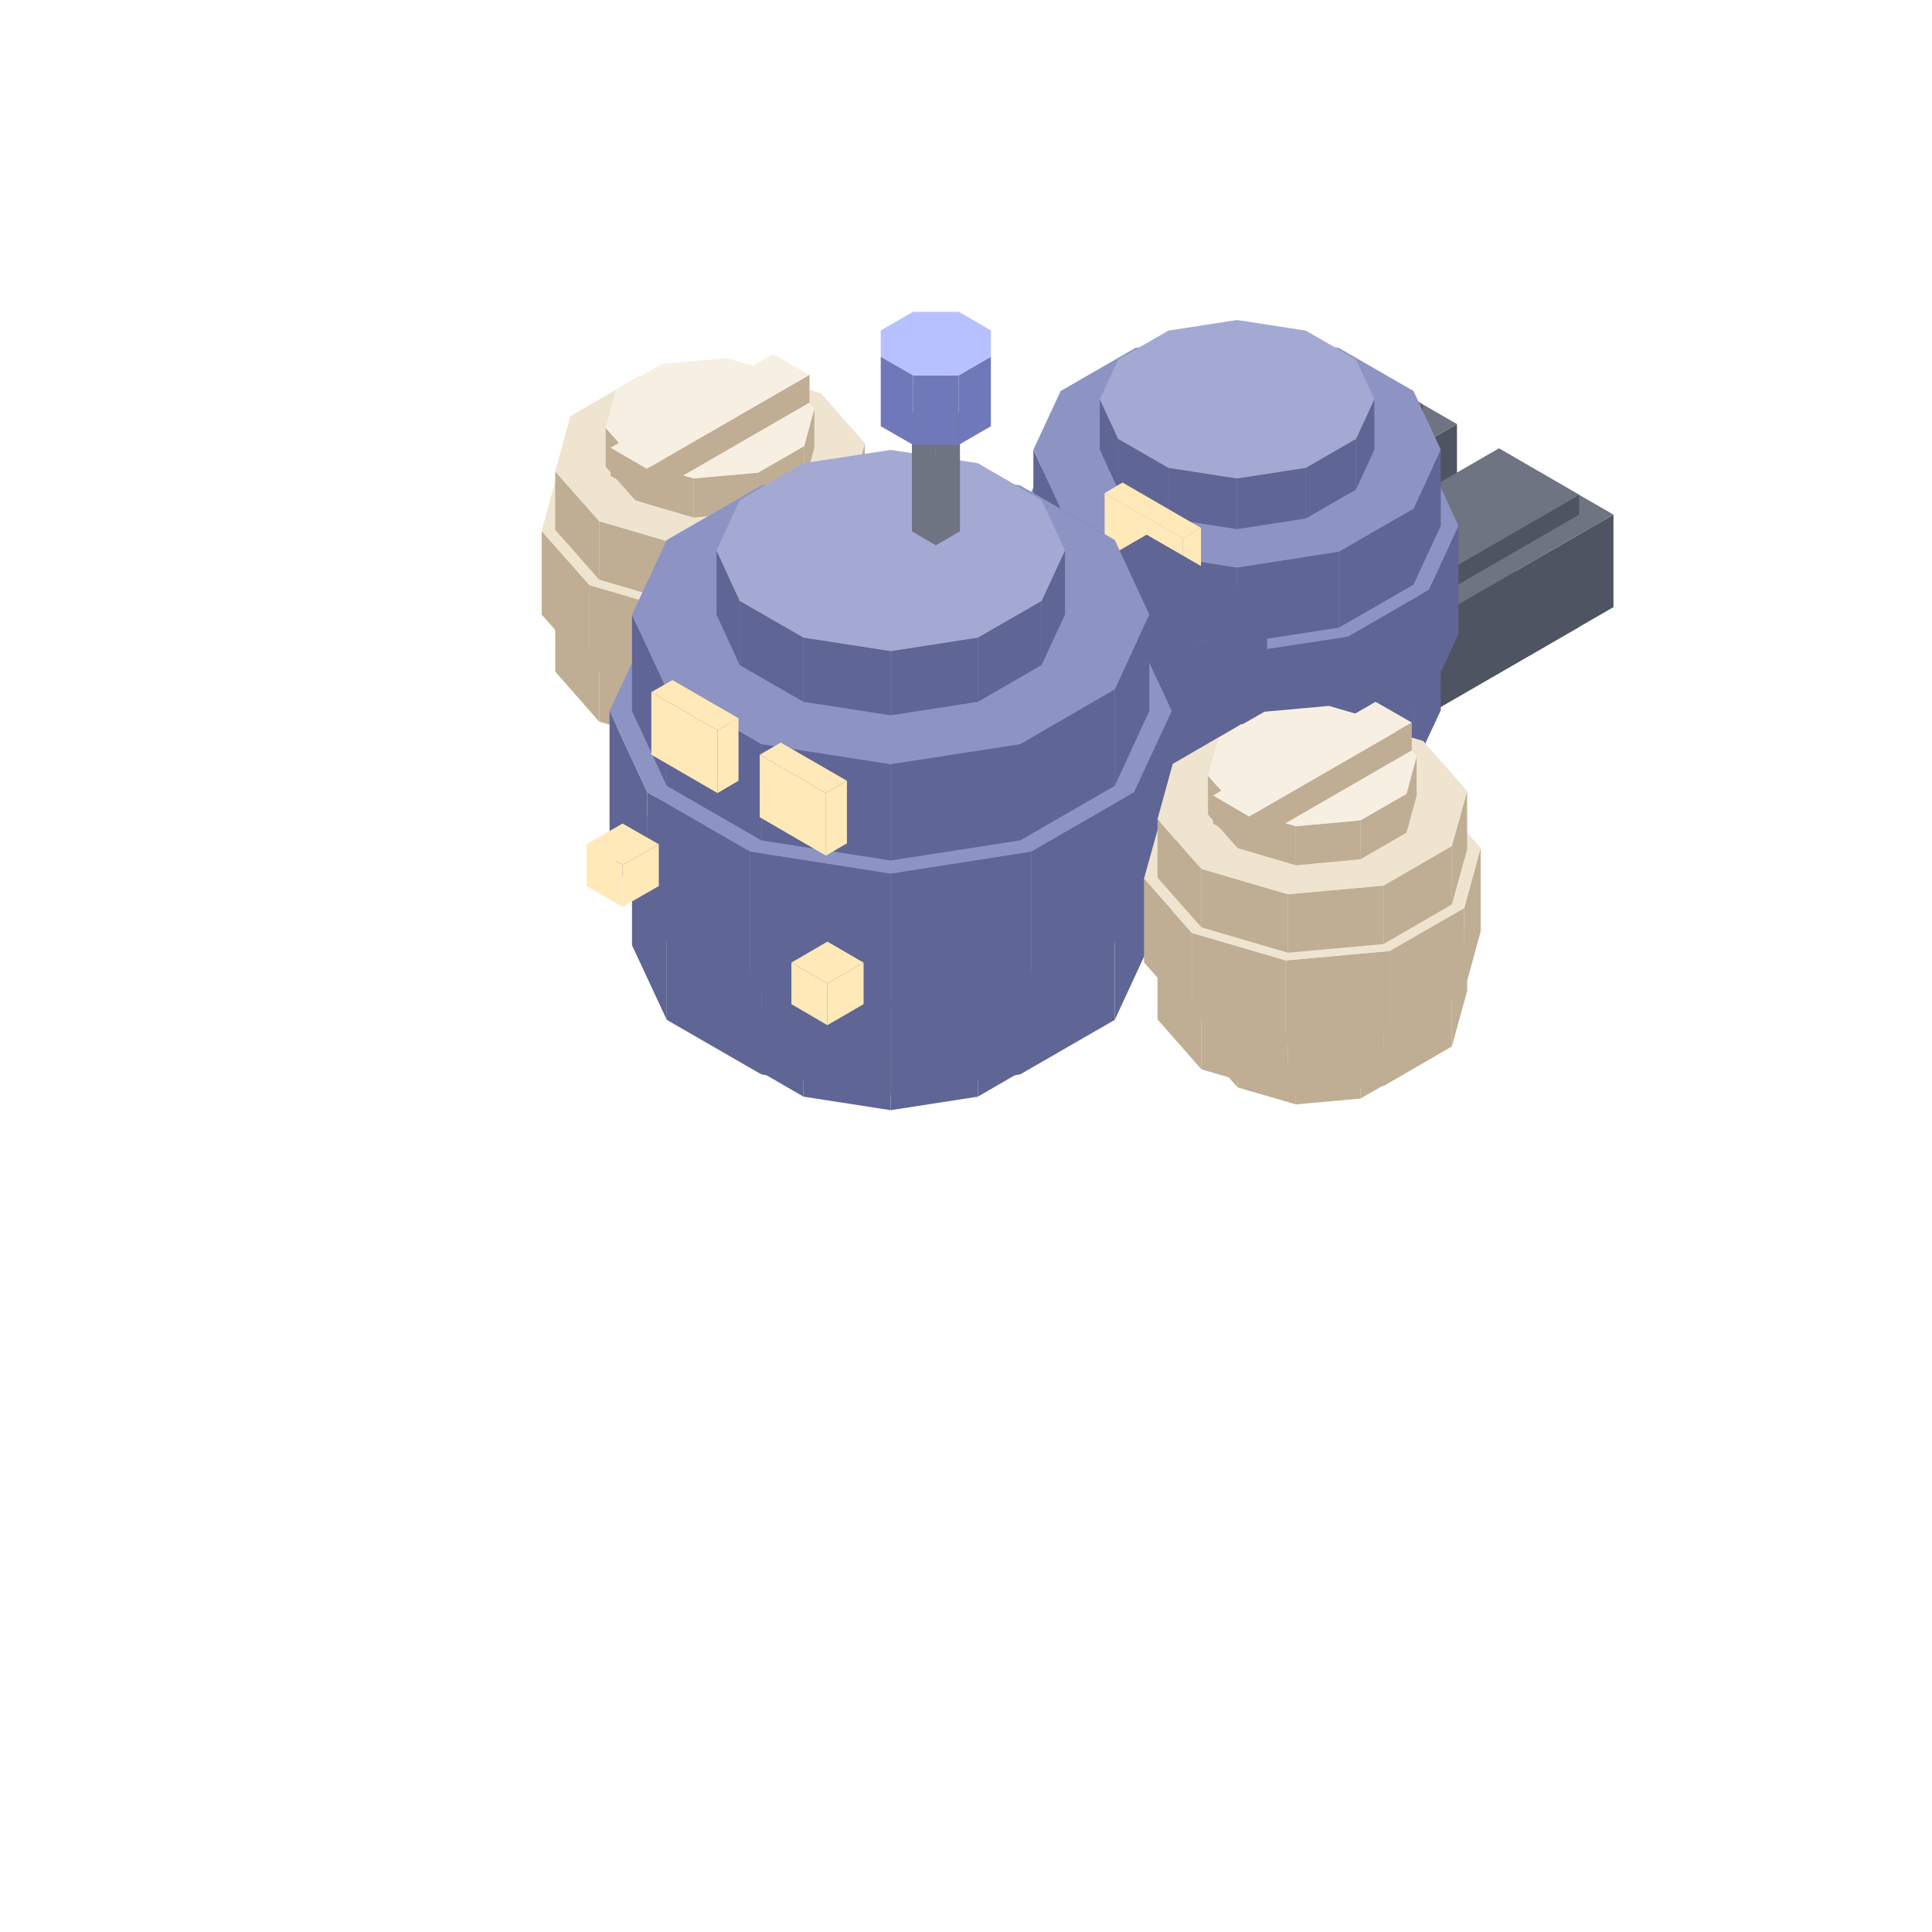
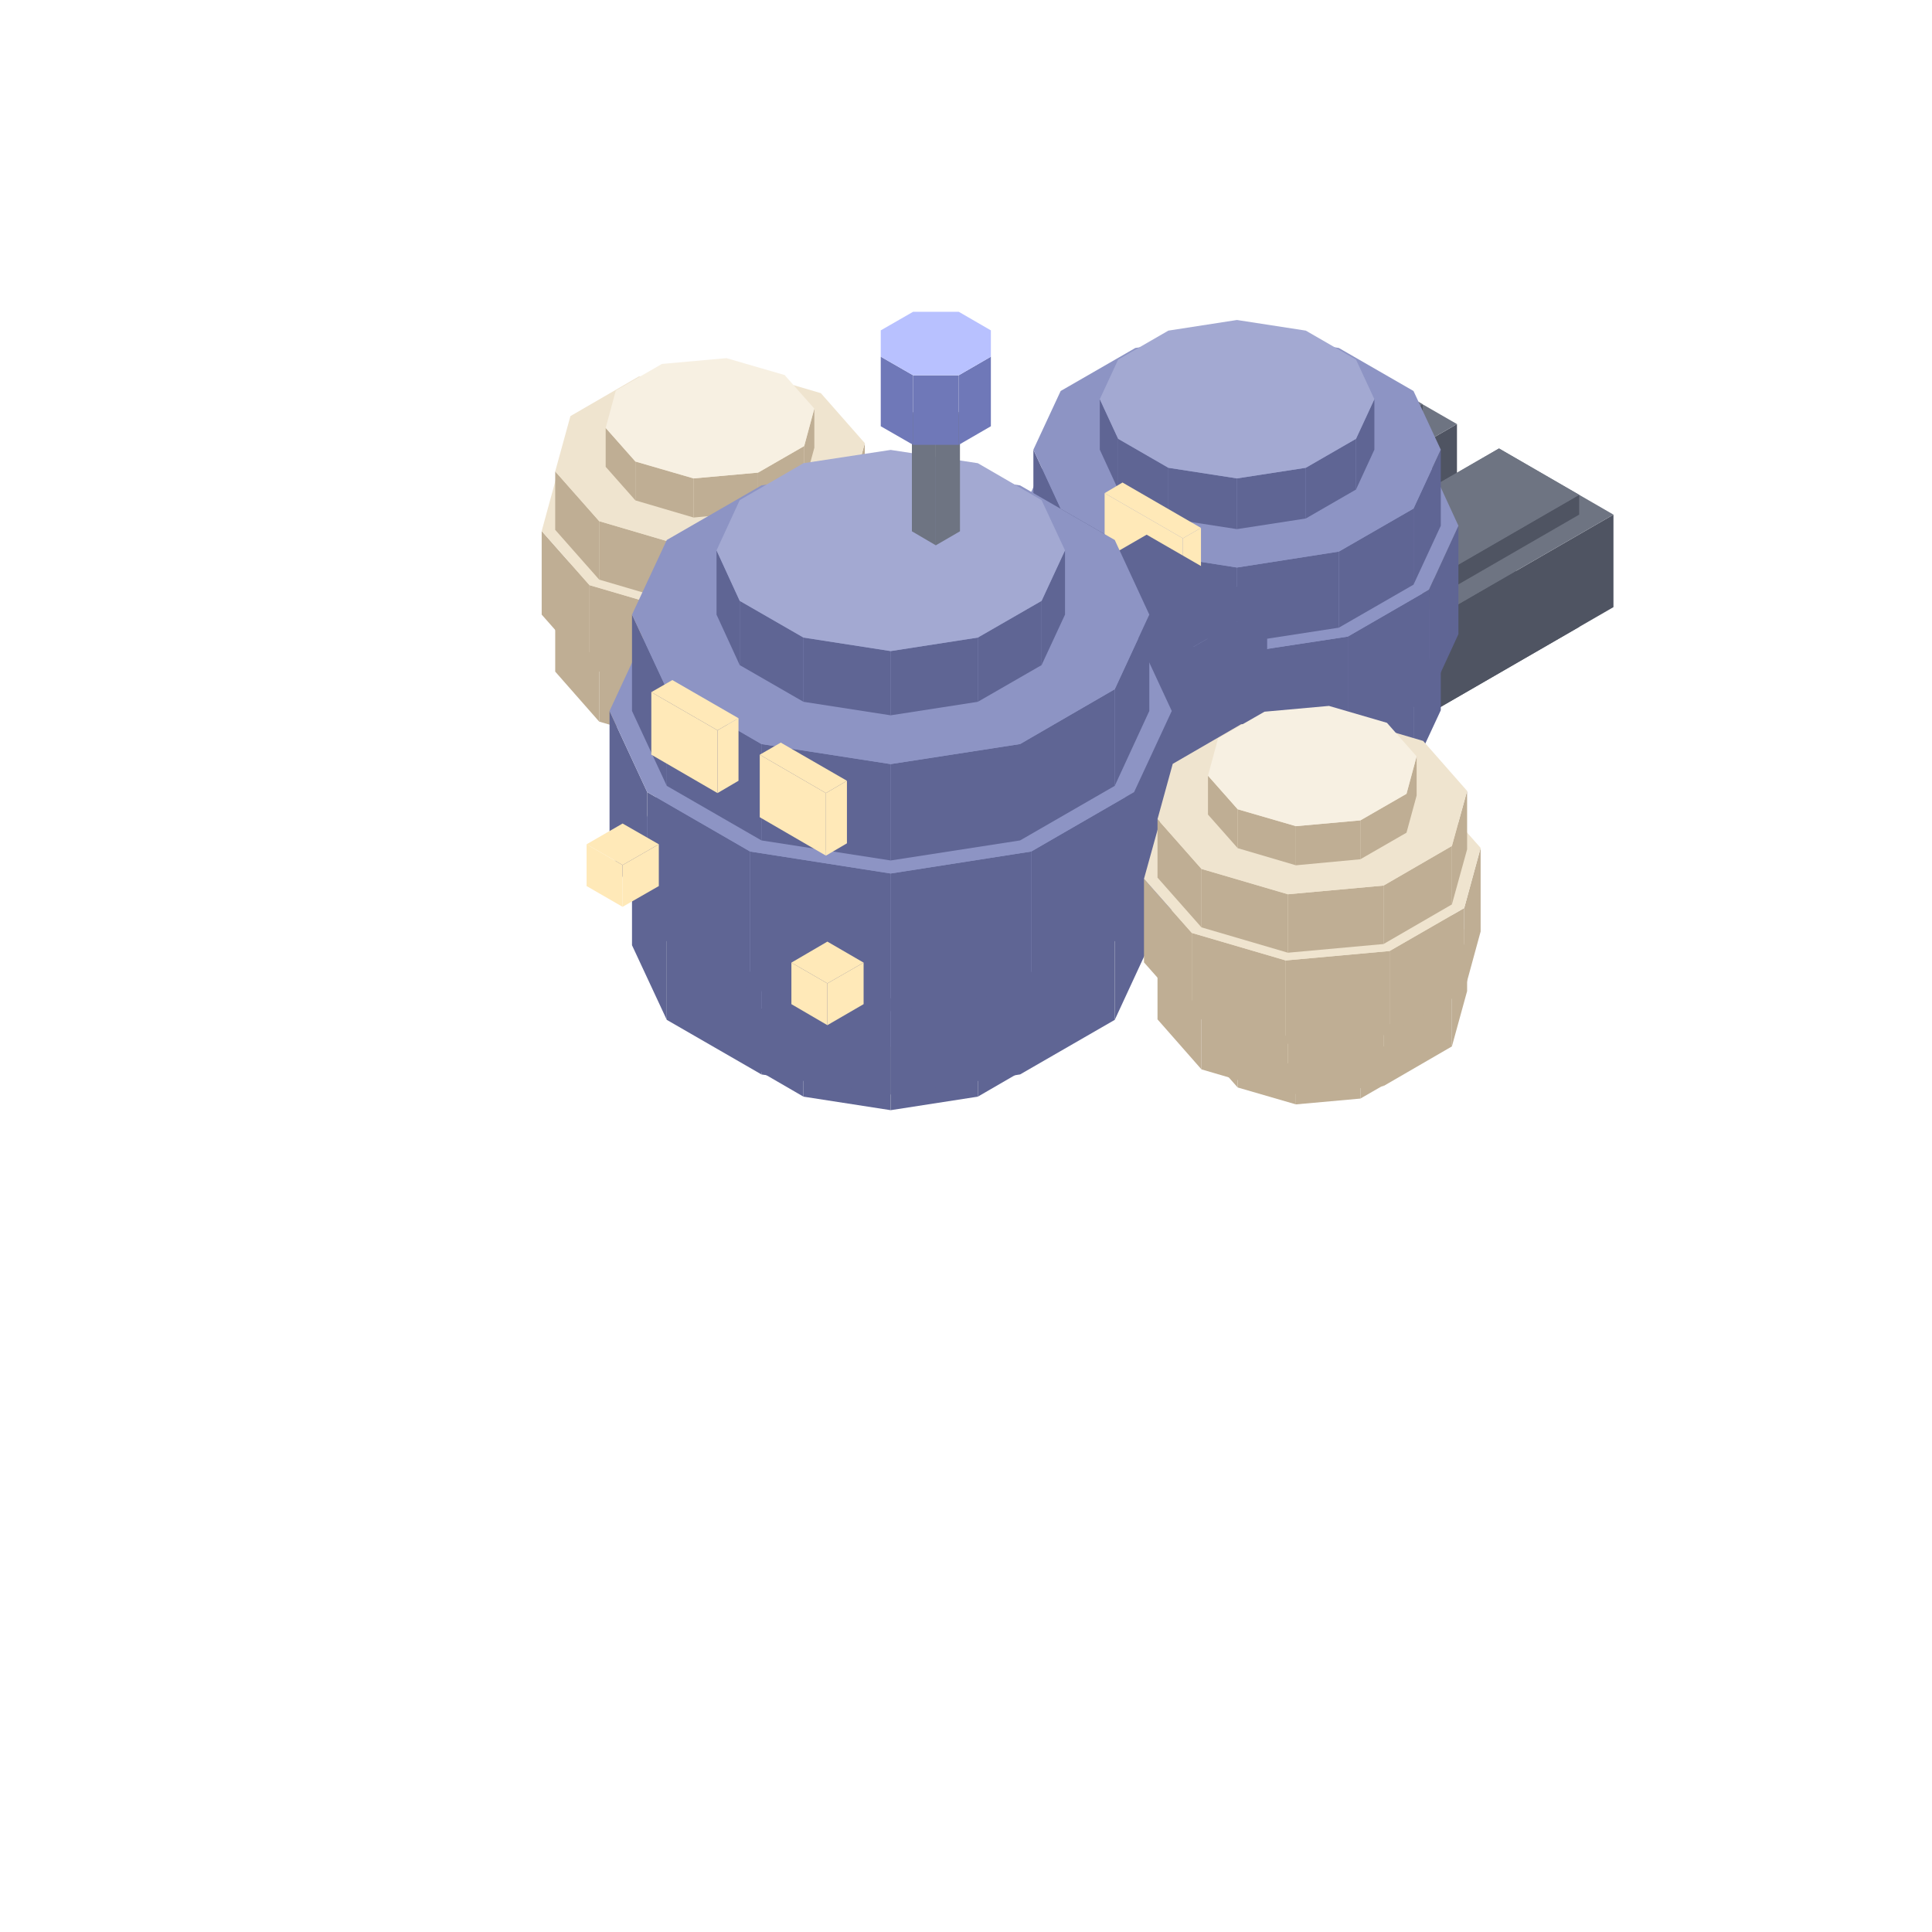
<svg xmlns="http://www.w3.org/2000/svg" width="35" height="35" viewBox="0 0 80 80">
  <polygon fill="#4f5462" points="49.53,22.98 52.84,24.89 52.84,25.72 49.53,23.8" />
  <polygon fill="#4f5462" points="52.84,24.89 58.91,21.4 58.91,22.22 52.84,25.72" />
  <polygon fill="#6e7482" points="52.84,24.89 49.53,22.98 55.59,19.48 58.91,21.4" />
  <polygon fill="#4f5462" points="48.11,19.15 52.84,21.88 52.84,25.72 48.11,22.98" />
  <polygon fill="#4f5462" points="52.84,21.88 60.33,17.56 60.33,21.4 52.84,25.72" />
  <polygon fill="#6e7482" points="52.84,21.88 48.11,19.15 55.59,14.83 60.33,17.56" />
  <polygon fill="#4f5462" points="49.53,18.33 52.84,20.24 52.84,21.06 49.53,19.15" />
  <polygon fill="#4f5462" points="52.84,20.24 58.91,16.74 58.91,17.56 52.84,21.06" />
  <polygon fill="#6e7482" points="52.84,20.24 49.53,18.33 55.59,14.83 58.91,16.74" />
  <polygon fill="#bfae94" points="33.3,28.37 33.72,26.83 33.72,28.44 33.3,29.99" />
  <polygon fill="#bfae94" points="31.39,29.48 33.3,28.37 33.3,29.99 31.39,31.09" />
  <polygon fill="#bfae94" points="28.72,29.72 31.39,29.48 31.39,31.09 28.72,31.33" />
  <polygon fill="#bfae94" points="26.31,29.01 28.72,29.72 28.72,31.33 26.31,30.63" />
  <polygon fill="#bfae94" points="25.08,27.62 26.31,29.01 26.31,30.63 25.08,29.24" />
  <polygon fill="#efe4cf" points="27.41,24.98 30.08,24.73 32.49,25.44 33.72,26.83 33.3,28.37 31.39,29.48 28.72,29.72 26.31,29.01 25.08,27.62 25.5,26.08" />
  <polygon fill="#bfae94" points="35.18,26.51 35.81,24.22 35.81,26.64 35.18,28.93" />
  <polygon fill="#bfae94" points="32.35,28.15 35.18,26.51 35.18,28.93 32.35,30.57" />
  <polygon fill="#bfae94" points="28.38,28.51 32.35,28.15 32.35,30.57 28.38,30.93" />
  <polygon fill="#bfae94" points="24.81,27.46 28.38,28.51 28.38,30.93 24.81,29.88" />
  <polygon fill="#bfae94" points="22.99,25.39 24.81,27.46 24.81,29.88 22.99,27.81" />
  <polygon fill="#efe4cf" points="26.45,21.47 30.42,21.11 33.99,22.16 35.81,24.22 35.18,26.51 32.35,28.15 28.38,28.51 24.81,27.46 22.99,25.39 23.62,23.11" />
  <polygon fill="#bfae94" points="35.69,23.2 36.37,20.71 36.37,24.17 35.69,26.66" />
  <polygon fill="#bfae94" points="32.6,24.98 35.69,23.2 35.69,26.66 32.6,28.44" />
  <polygon fill="#bfae94" points="28.3,25.37 32.6,24.98 32.6,28.44 28.3,28.83" />
  <polygon fill="#bfae94" points="24.41,24.23 28.3,25.37 28.3,28.83 24.41,27.69" />
  <polygon fill="#bfae94" points="22.43,21.99 24.41,24.23 24.41,27.69 22.43,25.45" />
  <polygon fill="#efe4cf" points="26.2,17.72 30.5,17.33 34.39,18.47 36.37,20.71 35.69,23.2 32.6,24.98 28.3,25.37 24.41,24.23 22.43,21.99 23.11,19.5" />
  <polygon fill="#bfae94" points="35.18,20.63 35.81,18.35 35.81,20.77 35.18,23.05" />
  <polygon fill="#bfae94" points="32.35,22.27 35.18,20.63 35.18,23.05 32.35,24.69" />
  <polygon fill="#bfae94" points="28.38,22.63 32.35,22.27 32.35,24.69 28.38,25.05" />
  <polygon fill="#bfae94" points="24.81,21.58 28.38,22.63 28.38,25.05 24.81,24" />
  <polygon fill="#bfae94" points="22.99,19.52 24.81,21.58 24.81,24 22.99,21.94" />
  <polygon fill="#efe4cf" points="26.45,15.59 30.42,15.23 33.99,16.28 35.81,18.35 35.18,20.63 32.35,22.27 28.38,22.63 24.81,21.58 22.99,19.52 23.62,17.23" />
  <polygon fill="#bfae94" points="33.3,18.47 33.72,16.92 33.72,18.54 33.3,20.08" />
  <polygon fill="#bfae94" points="31.39,19.57 33.3,18.47 33.3,20.08 31.39,21.18" />
  <polygon fill="#bfae94" points="28.72,19.81 31.39,19.57 31.39,21.18 28.72,21.43" />
  <polygon fill="#bfae94" points="26.31,19.11 28.72,19.81 28.72,21.43 26.31,20.72" />
  <polygon fill="#bfae94" points="25.08,17.72 26.31,19.11 26.31,20.72 25.08,19.33" />
  <polygon fill="#f7f0e2" points="27.41,15.07 30.08,14.83 32.49,15.53 33.72,16.92 33.3,18.47 31.39,19.57 28.72,19.81 26.31,19.11 25.08,17.72 25.5,16.17" />
-   <polygon fill="#bfae94" points="26.78,19.41 33.52,15.52 33.52,16.67 26.78,20.56" />
-   <polygon fill="#bfae94" points="25.28,18.54 26.78,19.41 26.78,20.56 25.28,19.7" />
-   <polygon fill="#f7f0e2" points="33.52,15.52 26.78,19.41 25.28,18.54 32.02,14.66" />
  <polygon fill="#4f5462" points="56.01,26.72 59.33,28.64 59.33,29.46 56.01,27.54" />
  <polygon fill="#4f5462" points="59.33,28.64 65.39,25.14 65.39,25.96 59.33,29.46" />
  <polygon fill="#6e7482" points="59.33,28.64 56.01,26.72 62.07,23.22 65.39,25.14" />
  <polygon fill="#4f5462" points="54.59,22.89 59.33,25.63 59.33,29.46 54.59,26.72" />
  <polygon fill="#4f5462" points="59.33,25.63 66.81,21.31 66.81,25.14 59.33,29.46" />
  <polygon fill="#6e7482" points="59.33,25.63 54.59,22.89 62.07,18.57 66.81,21.31" />
  <polygon fill="#4f5462" points="56.01,22.07 59.33,23.99 59.33,24.81 56.01,22.89" />
  <polygon fill="#4f5462" points="59.33,23.99 65.39,20.49 65.39,21.31 59.33,24.81" />
  <polygon fill="#6e7482" points="59.33,23.99 56.01,22.07 62.07,18.57 65.39,20.49" />
  <polygon fill="#5f6594" points="56.15,31.05 56.91,29.41 56.91,31.5 56.15,33.15" />
  <polygon fill="#5f6594" points="54.07,32.25 56.15,31.05 56.15,33.15 54.07,34.35" />
  <polygon fill="#5f6594" points="51.22,32.69 54.07,32.25 54.07,34.35 51.22,34.79" />
  <polygon fill="#5f6594" points="48.38,32.25 51.22,32.69 51.22,34.79 48.38,34.35" />
  <polygon fill="#5f6594" points="46.3,31.05 48.38,32.25 48.38,34.35 46.3,33.15" />
  <polygon fill="#5f6594" points="45.54,29.41 46.3,31.05 46.3,33.15 45.54,31.5" />
  <polygon fill="#8d94c4" points="48.38,26.56 51.22,26.12 54.07,26.56 56.15,27.77 56.91,29.41 56.15,31.05 54.07,32.25 51.22,32.69 48.38,32.25 46.3,31.05 45.54,29.41 46.3,27.77" />
  <polygon fill="#5f6594" points="58.53,28.7 59.66,26.26 59.66,29.41 58.53,31.84" />
  <polygon fill="#5f6594" points="55.44,30.48 58.53,28.7 58.53,31.84 55.44,33.63" />
  <polygon fill="#5f6594" points="51.22,31.13 55.44,30.48 55.44,33.63 51.22,34.28" />
  <polygon fill="#5f6594" points="47.01,30.48 51.22,31.13 51.22,34.28 47.01,33.63" />
  <polygon fill="#5f6594" points="43.92,28.7 47.01,30.48 47.01,33.63 43.92,31.84" />
  <polygon fill="#5f6594" points="42.79,26.26 43.92,28.7 43.92,31.84 42.79,29.41" />
  <polygon fill="#8d94c4" points="47.01,22.04 51.22,21.39 55.44,22.04 58.53,23.83 59.66,26.26 58.53,28.7 55.44,30.48 51.22,31.13 47.01,30.48 43.92,28.7 42.79,26.26 43.92,23.83" />
  <polygon fill="#5f6594" points="59.17,24.42 60.39,21.77 60.39,26.26 59.17,28.91" />
  <polygon fill="#5f6594" points="55.81,26.36 59.17,24.42 59.17,28.91 55.81,30.85" />
  <polygon fill="#5f6594" points="51.22,27.06 55.81,26.36 55.81,30.85 51.22,31.56" />
  <polygon fill="#5f6594" points="46.64,26.36 51.22,27.06 51.22,31.56 46.64,30.85" />
  <polygon fill="#5f6594" points="43.28,24.42 46.64,26.36 46.64,30.85 43.28,28.91" />
  <polygon fill="#5f6594" points="42.05,21.77 43.28,24.42 43.28,28.91 42.05,26.26" />
  <polygon fill="#8d94c4" points="46.64,17.18 51.22,16.47 55.81,17.18 59.17,19.12 60.39,21.77 59.17,24.42 55.81,26.36 51.22,27.06 46.64,26.36 43.28,24.42 42.05,21.77 43.28,19.12" />
  <polygon fill="#5f6594" points="58.53,21.06 59.66,18.62 59.66,21.77 58.53,24.21" />
  <polygon fill="#5f6594" points="55.44,22.84 58.53,21.06 58.53,24.21 55.44,25.99" />
  <polygon fill="#5f6594" points="51.22,23.5 55.44,22.84 55.44,25.99 51.22,26.64" />
  <polygon fill="#5f6594" points="47.01,22.84 51.22,23.5 51.22,26.64 47.01,25.99" />
  <polygon fill="#5f6594" points="43.92,21.06 47.01,22.84 47.01,25.99 43.92,24.21" />
  <polygon fill="#5f6594" points="42.79,18.62 43.92,21.06 43.92,24.21 42.79,21.77" />
  <polygon fill="#8d94c4" points="47.01,14.41 51.22,13.75 55.44,14.41 58.53,16.19 59.66,18.62 58.53,21.06 55.44,22.84 51.22,23.5 47.01,22.84 43.92,21.06 42.79,18.62 43.92,16.19" />
  <polygon fill="#5f6594" points="56.15,18.17 56.91,16.53 56.91,18.62 56.15,20.27" />
  <polygon fill="#5f6594" points="54.07,19.37 56.15,18.17 56.15,20.27 54.07,21.47" />
  <polygon fill="#5f6594" points="51.22,19.81 54.07,19.37 54.07,21.47 51.22,21.91" />
  <polygon fill="#5f6594" points="48.38,19.37 51.22,19.81 51.22,21.91 48.38,21.47" />
  <polygon fill="#5f6594" points="46.3,18.17 48.38,19.37 48.38,21.47 46.3,20.27" />
  <polygon fill="#5f6594" points="45.54,16.53 46.3,18.17 46.3,20.27 45.54,18.62" />
  <polygon fill="#a3a9d2" points="48.38,13.69 51.22,13.25 54.07,13.69 56.15,14.89 56.91,16.53 56.15,18.17 54.07,19.37 51.22,19.81 48.38,19.37 46.3,18.17 45.54,16.53 46.3,14.89" />
  <polygon fill="#ffe9b8" points="48.98,22.29 49.73,21.86 49.73,23.87 48.98,24.3" />
  <polygon fill="#ffe9b8" points="45.74,20.42 48.98,22.29 48.98,24.3 45.74,22.43" />
  <polygon fill="#ffe9b8" points="49.73,21.86 48.98,22.29 45.74,20.42 46.48,19.98" />
  <polygon fill="#5f6594" points="34.39,27.54 36.88,26.1 36.88,28.7 34.39,30.14" />
  <polygon fill="#5f6594" points="29.4,24.66 34.39,27.54 34.39,30.14 29.4,27.26" />
  <polygon fill="#5f6594" points="36.88,26.1 34.39,27.54 29.4,24.66 31.89,23.22" />
  <polygon fill="#5f6594" points="44.99,29.34 52.47,25.02 52.47,30.21 44.99,34.53" />
  <polygon fill="#5f6594" points="40,26.46 44.99,29.34 44.99,34.53 40,31.65" />
  <polygon fill="#5f6594" points="52.47,25.02 44.99,29.34 40,26.46 47.48,22.14" />
  <polygon fill="#5f6594" points="43.13,41.22 44.1,39.14 44.1,41.8 43.13,43.88" />
  <polygon fill="#5f6594" points="40.49,42.75 43.13,41.22 43.13,43.88 40.49,45.41" />
  <polygon fill="#5f6594" points="36.88,43.31 40.49,42.75 40.49,45.41 36.88,45.97" />
  <polygon fill="#5f6594" points="33.27,42.75 36.88,43.31 36.88,45.97 33.27,45.41" />
  <polygon fill="#5f6594" points="30.63,41.22 33.27,42.75 33.27,45.41 30.63,43.88" />
  <polygon fill="#5f6594" points="29.67,39.14 30.63,41.22 30.63,43.88 29.67,41.8" />
  <polygon fill="#8d94c4" points="33.27,35.53 36.88,34.97 40.49,35.53 43.13,37.06 44.1,39.14 43.13,41.22 40.49,42.75 36.88,43.31 33.27,42.75 30.63,41.22 29.67,39.14 30.63,37.06" />
  <polygon fill="#5f6594" points="46.16,38.24 47.59,35.15 47.59,39.14 46.16,42.23" />
  <polygon fill="#5f6594" points="42.24,40.5 46.16,38.24 46.16,42.23 42.24,44.49" />
  <polygon fill="#5f6594" points="36.88,41.33 42.24,40.5 42.24,44.49 36.88,45.32" />
  <polygon fill="#5f6594" points="31.53,40.5 36.88,41.33 36.88,45.32 31.53,44.49" />
  <polygon fill="#5f6594" points="27.61,38.24 31.53,40.5 31.53,44.49 27.61,42.23" />
  <polygon fill="#5f6594" points="26.17,35.15 27.61,38.24 27.61,42.23 26.17,39.14" />
  <polygon fill="#8d94c4" points="31.53,29.79 36.88,28.96 42.24,29.79 46.16,32.06 47.59,35.15 46.16,38.24 42.24,40.5 36.88,41.33 31.53,40.5 27.61,38.24 26.17,35.15 27.61,32.06" />
  <polygon fill="#5f6594" points="46.96,32.8 48.52,29.44 48.52,35.15 46.96,38.51" />
  <polygon fill="#5f6594" points="42.7,35.26 46.96,32.8 46.96,38.51 42.7,40.97" />
  <polygon fill="#5f6594" points="36.88,36.17 42.7,35.26 42.7,40.97 36.88,41.87" />
  <polygon fill="#5f6594" points="31.06,35.26 36.88,36.17 36.88,41.87 31.06,40.97" />
  <polygon fill="#5f6594" points="26.8,32.8 31.06,35.26 31.06,40.97 26.8,38.51" />
  <polygon fill="#5f6594" points="25.24,29.44 26.8,32.8 26.8,38.51 25.24,35.15" />
  <polygon fill="#8d94c4" points="31.06,23.62 36.88,22.72 42.7,23.62 46.96,26.08 48.52,29.44 46.96,32.8 42.7,35.26 36.88,36.17 31.06,35.26 26.8,32.8 25.24,29.44 26.8,26.08" />
  <polygon fill="#5f6594" points="46.16,28.54 47.59,25.45 47.59,29.44 46.16,32.54" />
  <polygon fill="#5f6594" points="42.24,30.81 46.16,28.54 46.16,32.54 42.24,34.8" />
  <polygon fill="#5f6594" points="36.88,31.64 42.24,30.81 42.24,34.8 36.88,35.63" />
  <polygon fill="#5f6594" points="31.53,30.81 36.88,31.64 36.88,35.63 31.53,34.8" />
  <polygon fill="#5f6594" points="27.61,28.54 31.53,30.81 31.53,34.8 27.61,32.54" />
  <polygon fill="#5f6594" points="26.17,25.45 27.61,28.54 27.61,32.54 26.17,29.44" />
  <polygon fill="#8d94c4" points="31.53,20.1 36.88,19.27 42.24,20.1 46.16,22.36 47.59,25.45 46.16,28.54 42.24,30.81 36.88,31.64 31.53,30.81 27.61,28.54 26.17,25.45 27.61,22.36" />
  <polygon fill="#5f6594" points="43.13,24.88 44.1,22.79 44.1,25.45 43.13,27.54" />
  <polygon fill="#5f6594" points="40.49,26.4 43.13,24.88 43.13,27.54 40.49,29.06" />
  <polygon fill="#5f6594" points="36.88,26.96 40.49,26.4 40.49,29.06 36.88,29.62" />
  <polygon fill="#5f6594" points="33.27,26.4 36.88,26.96 36.88,29.62 33.27,29.06" />
  <polygon fill="#5f6594" points="30.63,24.88 33.27,26.4 33.27,29.06 30.63,27.54" />
  <polygon fill="#5f6594" points="29.67,22.79 30.63,24.88 30.63,27.54 29.67,25.45" />
  <polygon fill="#a3a9d2" points="33.27,19.18 36.88,18.63 40.49,19.18 43.13,20.71 44.1,22.79 43.13,24.88 40.49,26.4 36.88,26.96 33.27,26.4 30.63,24.88 29.67,22.79 30.63,20.71" />
  <polygon fill="#ffe9b8" points="34.2,32.84 35.07,32.33 35.07,34.92 34.2,35.43" />
  <polygon fill="#ffe9b8" points="31.46,31.25 34.2,32.84 34.2,35.43 31.46,33.84" />
  <polygon fill="#ffe9b8" points="35.07,32.33 34.2,32.84 31.46,31.25 32.33,30.75" />
  <polygon fill="#ffe9b8" points="29.71,30.24 30.58,29.74 30.58,32.33 29.71,32.84" />
  <polygon fill="#ffe9b8" points="26.97,28.66 29.71,30.24 29.71,32.84 26.97,31.25" />
  <polygon fill="#ffe9b8" points="30.58,29.74 29.71,30.24 26.97,28.66 27.84,28.16" />
  <polygon fill="#ffe9b8" points="24.29,34.96 25.78,35.82 25.78,37.55 24.29,36.69" />
  <polygon fill="#ffe9b8" points="25.78,35.82 27.28,34.96 27.28,36.69 25.78,37.55" />
  <polygon fill="#ffe9b8" points="25.78,35.82 24.29,34.96 25.78,34.1 27.28,34.96" />
  <polygon fill="#5f6594" points="50.6,36.9 53.09,35.46 53.09,38.06 50.6,39.5" />
  <polygon fill="#5f6594" points="45.61,34.02 50.6,36.9 50.6,39.5 45.61,36.62" />
  <polygon fill="#5f6594" points="53.09,35.46 50.6,36.9 45.61,34.02 48.11,32.58" />
  <polygon fill="#bfae94" points="58.24,42.77 58.66,41.23 58.66,42.84 58.24,44.39" />
  <polygon fill="#bfae94" points="56.33,43.88 58.24,42.77 58.24,44.39 56.33,45.49" />
  <polygon fill="#bfae94" points="53.66,44.12 56.33,43.88 56.33,45.49 53.66,45.73" />
  <polygon fill="#bfae94" points="51.25,43.41 53.66,44.12 53.66,45.73 51.25,45.03" />
  <polygon fill="#bfae94" points="50.02,42.02 51.25,43.41 51.25,45.03 50.02,43.64" />
  <polygon fill="#efe4cf" points="52.36,39.38 55.03,39.13 57.43,39.84 58.66,41.23 58.24,42.77 56.33,43.88 53.66,44.12 51.25,43.41 50.02,42.02 50.44,40.48" />
  <polygon fill="#bfae94" points="60.12,40.91 60.75,38.62 60.75,41.04 60.12,43.33" />
  <polygon fill="#bfae94" points="57.29,42.55 60.12,40.91 60.12,43.33 57.29,44.97" />
  <polygon fill="#bfae94" points="53.33,42.91 57.29,42.55 57.29,44.97 53.33,45.33" />
  <polygon fill="#bfae94" points="49.75,41.86 53.33,42.91 53.33,45.33 49.75,44.28" />
  <polygon fill="#bfae94" points="47.93,39.79 49.75,41.86 49.75,44.28 47.93,42.21" />
  <polygon fill="#efe4cf" points="51.39,35.87 55.36,35.51 58.93,36.56 60.75,38.62 60.12,40.91 57.29,42.55 53.33,42.91 49.75,41.86 47.93,39.79 48.56,37.51" />
  <polygon fill="#bfae94" points="60.63,37.6 61.31,35.11 61.31,38.57 60.63,41.06" />
  <polygon fill="#bfae94" points="57.54,39.38 60.63,37.6 60.63,41.06 57.54,42.84" />
  <polygon fill="#bfae94" points="53.24,39.77 57.54,39.38 57.54,42.84 53.24,43.23" />
  <polygon fill="#bfae94" points="49.35,38.63 53.24,39.77 53.24,43.23 49.35,42.09" />
  <polygon fill="#bfae94" points="47.37,36.39 49.35,38.63 49.35,42.09 47.37,39.85" />
  <polygon fill="#efe4cf" points="51.14,32.12 55.44,31.73 59.33,32.87 61.31,35.11 60.63,37.6 57.54,39.38 53.24,39.77 49.35,38.63 47.37,36.39 48.06,33.9" />
  <polygon fill="#bfae94" points="60.12,35.03 60.75,32.75 60.75,35.17 60.12,37.45" />
  <polygon fill="#bfae94" points="57.29,36.67 60.12,35.03 60.12,37.45 57.29,39.09" />
  <polygon fill="#bfae94" points="53.33,37.03 57.29,36.67 57.29,39.09 53.33,39.45" />
  <polygon fill="#bfae94" points="49.75,35.98 53.33,37.03 53.33,39.45 49.75,38.4" />
  <polygon fill="#bfae94" points="47.93,33.92 49.75,35.98 49.75,38.4 47.93,36.34" />
  <polygon fill="#efe4cf" points="51.39,29.99 55.36,29.63 58.93,30.68 60.75,32.75 60.12,35.03 57.29,36.67 53.33,37.03 49.75,35.98 47.93,33.92 48.56,31.63" />
  <polygon fill="#bfae94" points="58.24,32.87 58.66,31.32 58.66,32.94 58.24,34.48" />
  <polygon fill="#bfae94" points="56.33,33.97 58.24,32.87 58.24,34.48 56.33,35.58" />
  <polygon fill="#bfae94" points="53.66,34.21 56.33,33.97 56.33,35.58 53.66,35.83" />
  <polygon fill="#bfae94" points="51.25,33.51 53.66,34.21 53.66,35.83 51.25,35.12" />
  <polygon fill="#bfae94" points="50.02,32.12 51.25,33.51 51.25,35.12 50.02,33.73" />
  <polygon fill="#f7f0e2" points="52.36,29.47 55.03,29.23 57.43,29.93 58.66,31.32 58.24,32.87 56.33,33.97 53.66,34.21 51.25,33.51 50.02,32.12 50.44,30.57" />
-   <polygon fill="#bfae94" points="51.72,33.81 58.46,29.92 58.46,31.07 51.72,34.96" />
-   <polygon fill="#bfae94" points="50.23,32.94 51.72,33.81 51.72,34.96 50.23,34.1" />
-   <polygon fill="#f7f0e2" points="58.46,29.92 51.72,33.81 50.23,32.94 56.96,29.06" />
  <polygon fill="#ffe9b8" points="32.77,39.86 34.26,40.72 34.26,42.45 32.77,41.58" />
  <polygon fill="#ffe9b8" points="34.26,40.72 35.76,39.86 35.76,41.58 34.26,42.45" />
  <polygon fill="#ffe9b8" points="34.26,40.72 32.77,39.86 34.26,38.99 35.76,39.86" />
  <polygon fill="#6e7482" points="38.75,17.68 39.75,17.1 39.75,22 38.75,22.58" />
  <polygon fill="#6e7482" points="37.76,17.1 38.75,17.68 38.75,22.58 37.76,22" />
  <polygon fill="#6e7482" points="39.75,17.1 38.75,17.68 37.76,17.1 38.75,16.53" />
  <polygon fill="#6f78b8" points="39.7,15.54 41.03,14.77 41.03,17.65 39.7,18.42" />
  <polygon fill="#6f78b8" points="37.81,15.54 39.7,15.54 39.7,18.42 37.81,18.42" />
  <polygon fill="#6f78b8" points="36.47,14.77 37.81,15.54 37.81,18.42 36.47,17.65" />
  <polygon fill="#b8c1ff" points="37.81,12.91 39.7,12.91 41.03,13.68 41.03,14.77 39.7,15.54 37.81,15.54 36.47,14.77 36.47,13.68" />
</svg>
